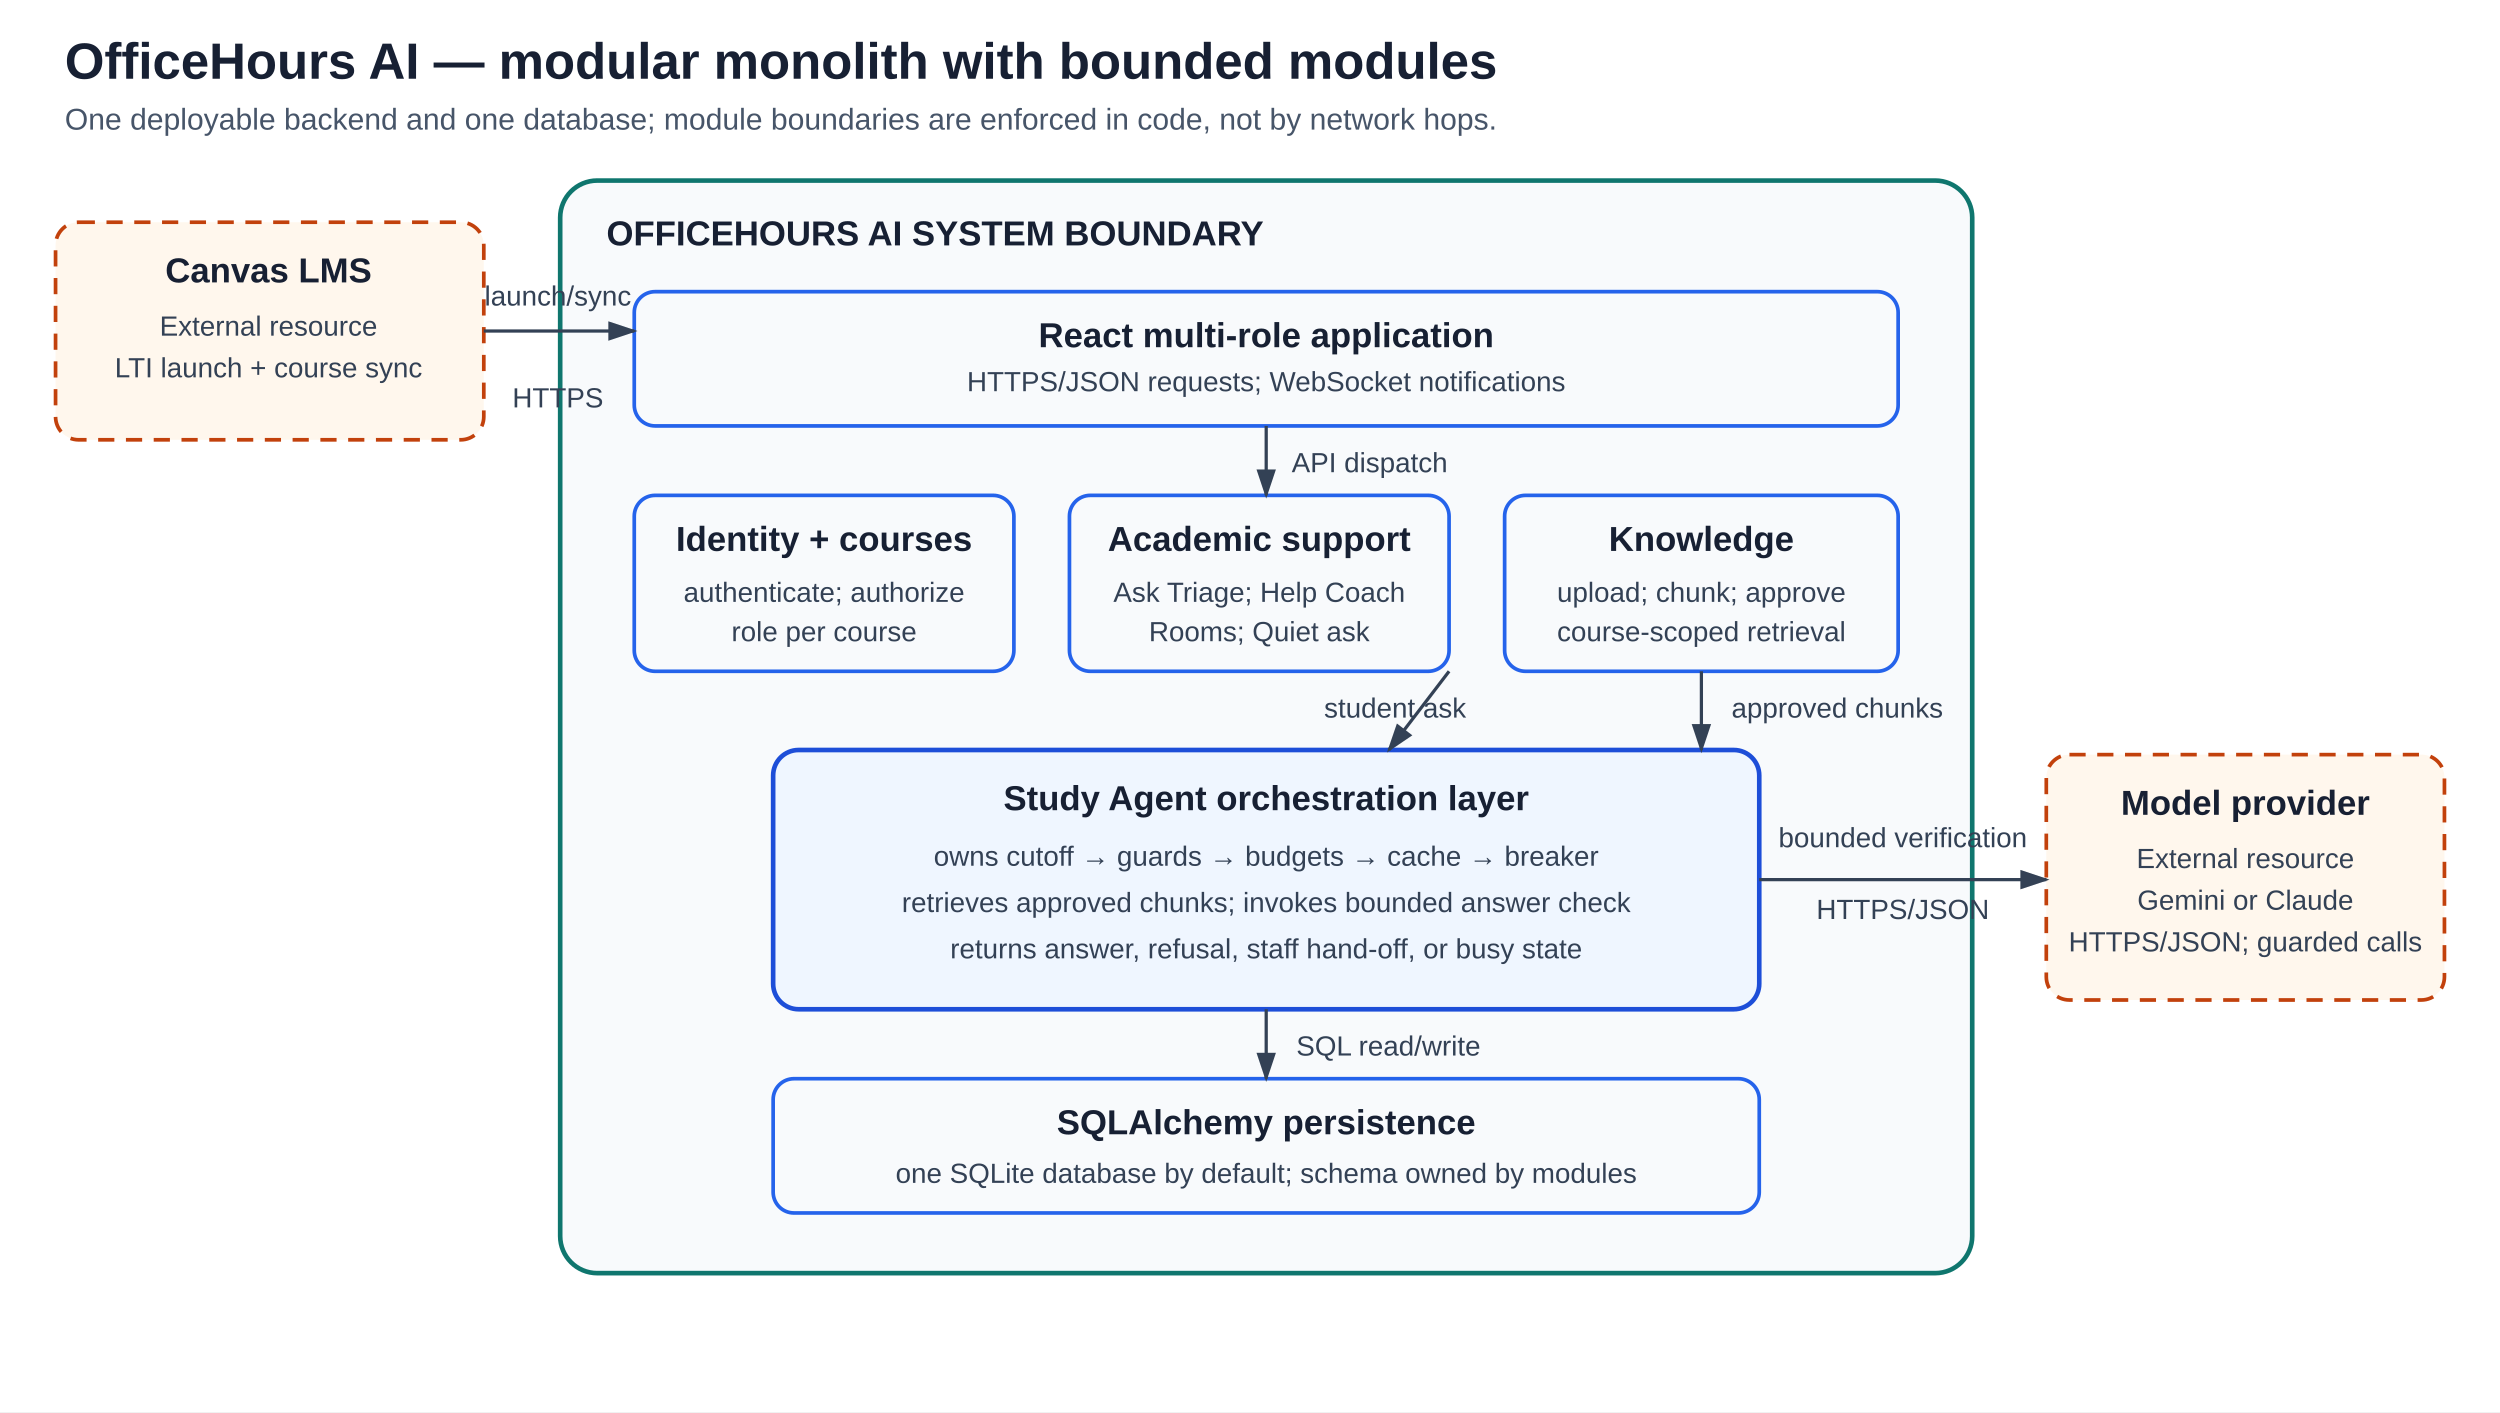
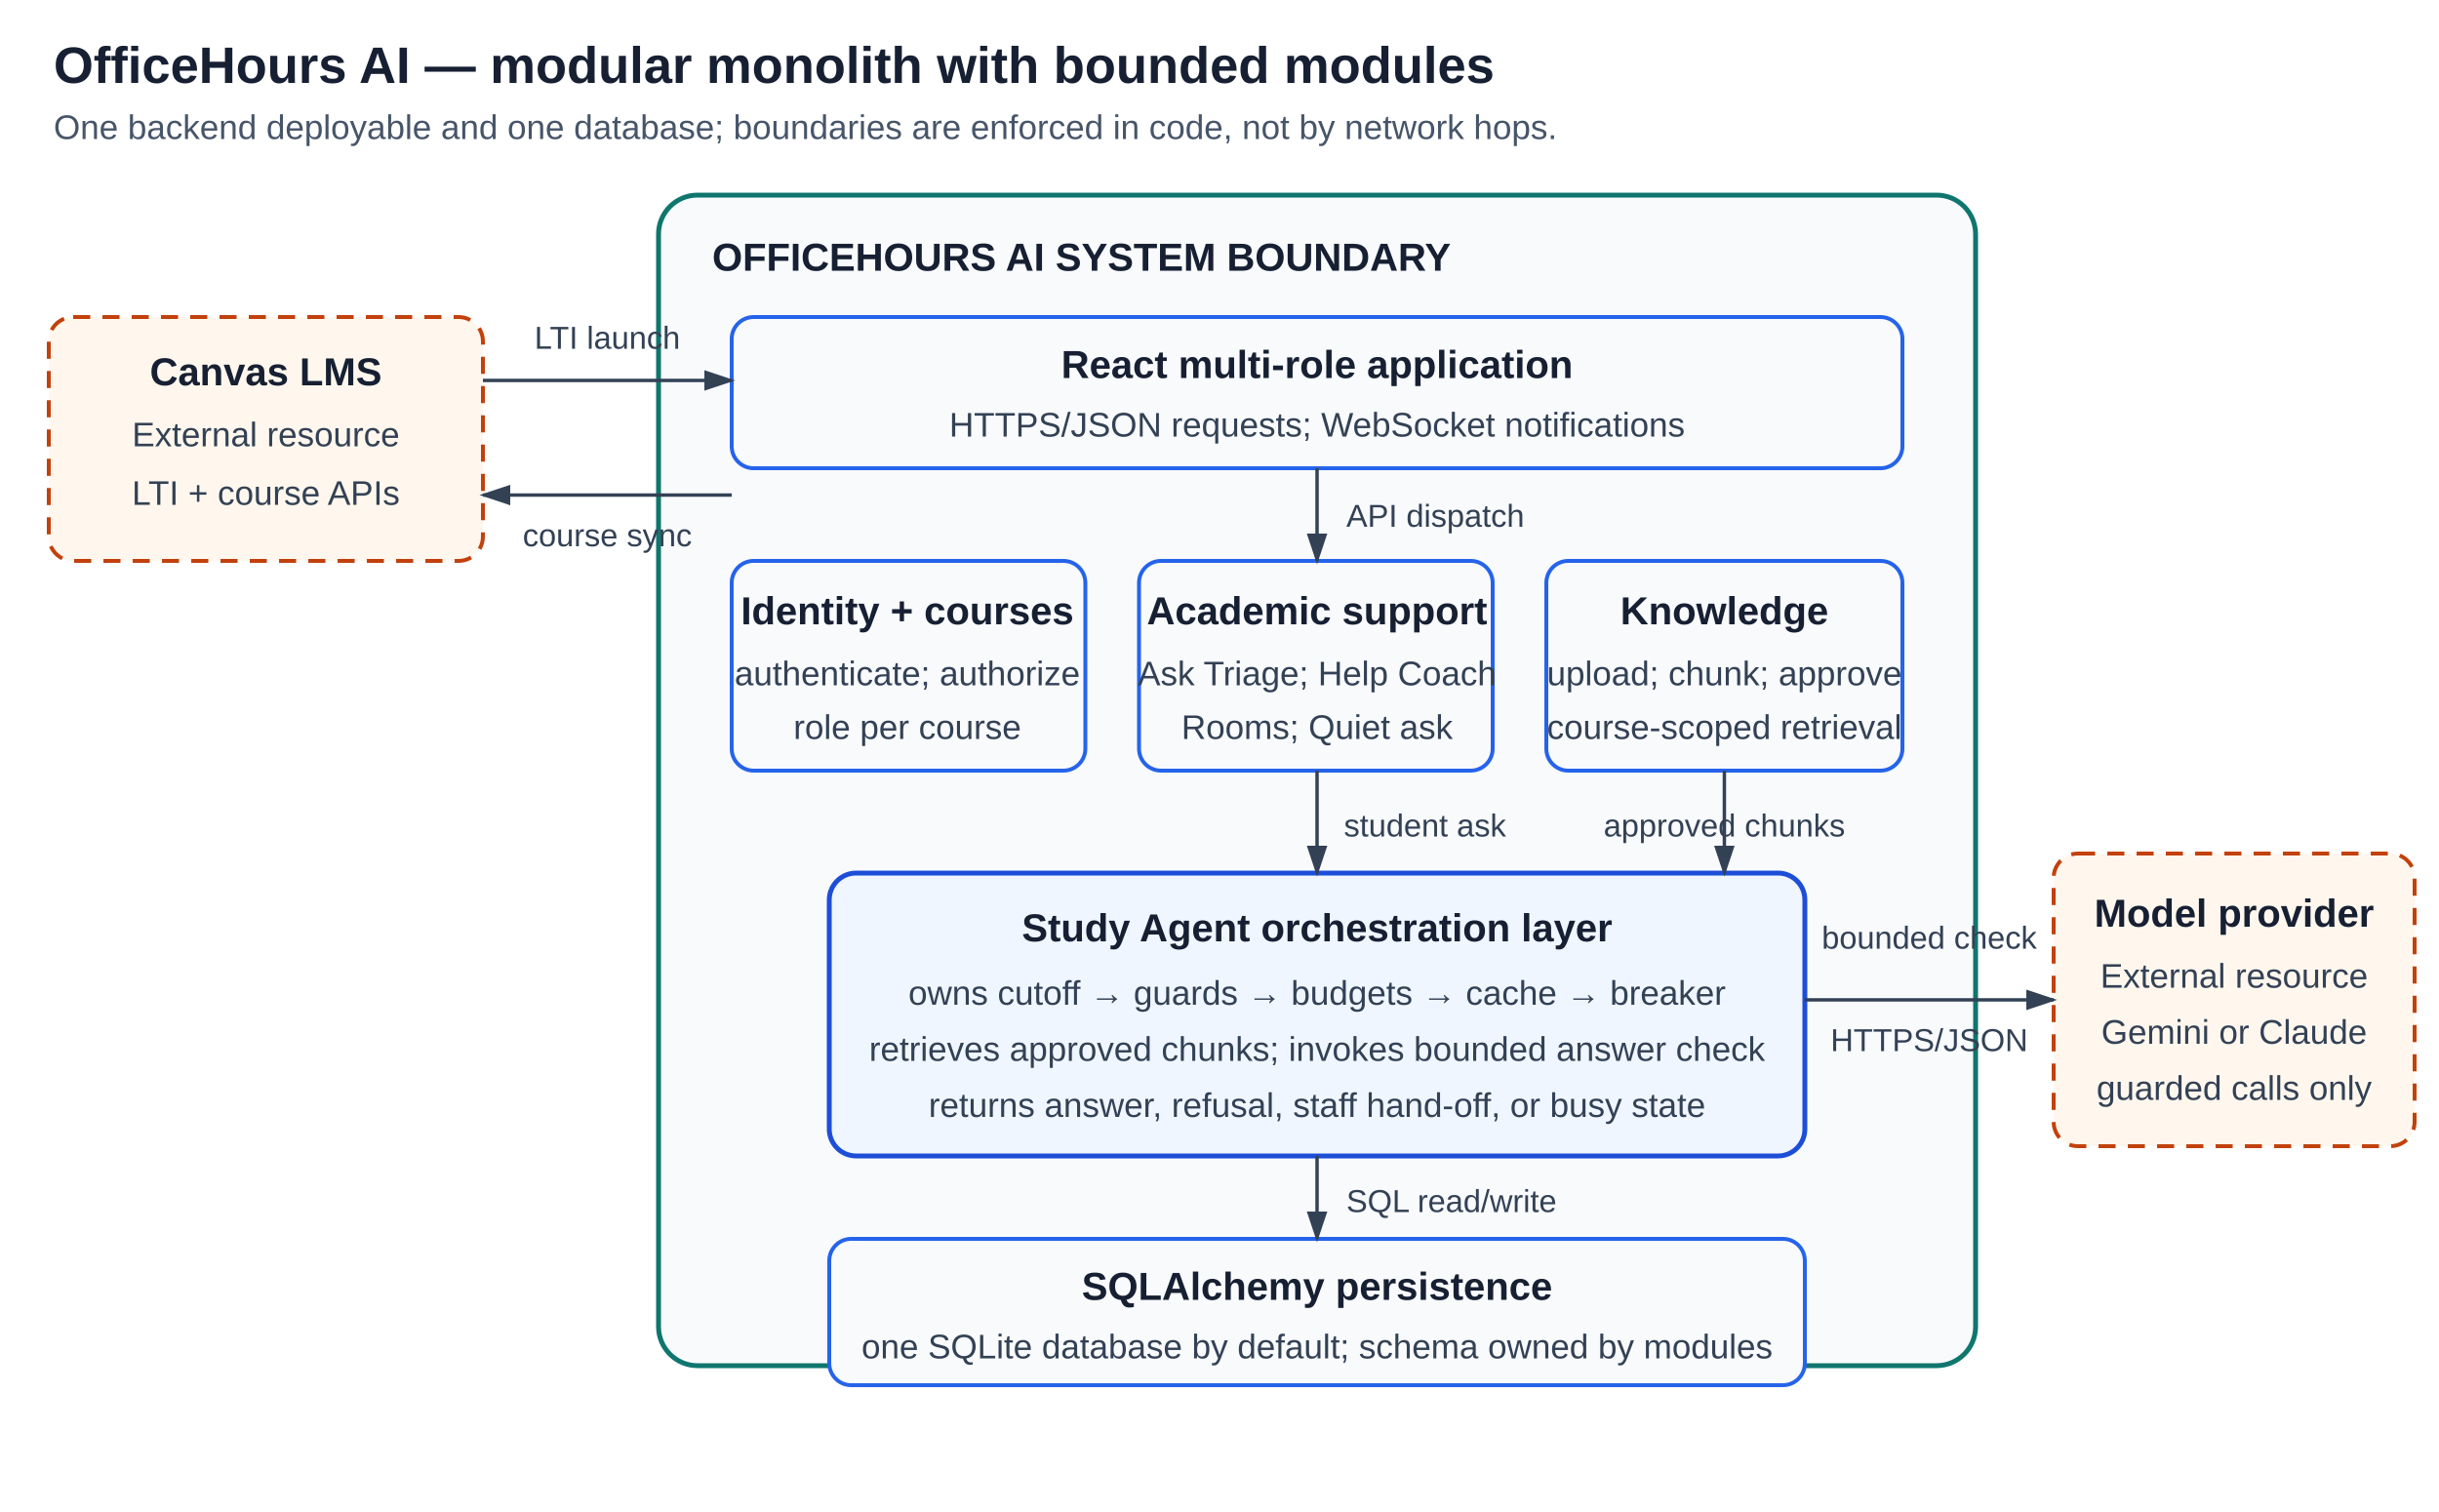
- <svg xmlns="http://www.w3.org/2000/svg" width="1080" height="610" viewBox="0 0 1080 610">
+ <svg xmlns="http://www.w3.org/2000/svg" width="1000" height="620" viewBox="0 0 1000 620">
  <defs>
    <marker id="arrow" markerWidth="10" markerHeight="10" refX="8" refY="3" orient="auto" markerUnits="strokeWidth">
      <path d="M0,0 L0,6 L9,3 z" fill="#334155" />
    </marker>
  </defs>
  <style>
  text{font-family:Arial,sans-serif;fill:#172033}
-   .title{font-size:22px;font-weight:700}
-   .subtitle{font-size:13px;fill:#475569}
-   .label{font-size:15px;font-weight:700}
-   .small{font-size:12px;fill:#334155}
+   .title{font-size:21px;font-weight:700}
+   .subtitle{font-size:14px;fill:#475569}
+   .label{font-size:16px;font-weight:700}
+   .small{font-size:14px;fill:#334155}
+   .arrowlabel{font-size:13px;fill:#334155}
  .module{fill:#f8fafc;stroke:#2563eb;stroke-width:1.6}
  .external{fill:#fff7ed;stroke:#c2410c;stroke-width:1.6;stroke-dasharray:7 5}
  .boundary{fill:#f8fafc;stroke:#0f766e;stroke-width:2}
  .orchestration{fill:#eff6ff;stroke:#1d4ed8;stroke-width:2}
  .arrow{stroke:#334155;stroke-width:1.4;fill:none;marker-end:url(#arrow)}
  .event{stroke-dasharray:6 4}
</style>
  <rect width="100%" height="100%" fill="#ffffff" />
-   <text class="title" x="28" y="34">OfficeHours AI — modular monolith with bounded modules</text>
-   <text class="subtitle" x="28" y="56">One deployable backend and one database; module boundaries are enforced in code, not by network hops.</text>
-   <rect class="external" x="24" y="96" width="185" height="94" rx="10" />
-   <text class="label" x="116" y="122" text-anchor="middle">Canvas LMS</text>
-   <text class="small" x="116" y="145" text-anchor="middle">External resource</text>
-   <text class="small" x="116" y="163" text-anchor="middle">LTI launch + course sync</text>
-   <rect class="boundary" x="242" y="78" width="610" height="472" rx="16" />
-   <text class="label" x="262" y="106">OFFICEHOURS AI SYSTEM BOUNDARY</text>
-   <rect class="module" x="274" y="126" width="546" height="58" rx="9" />
-   <text class="label" x="547" y="150" text-anchor="middle">React multi-role application</text>
-   <text class="small" x="547" y="169" text-anchor="middle">HTTPS/JSON requests; WebSocket notifications</text>
-   <rect class="module" x="274" y="214" width="164" height="76" rx="9" />
-   <text class="label" x="356" y="238" text-anchor="middle">Identity + courses</text>
-   <text class="small" x="356" y="260" text-anchor="middle">authenticate; authorize</text>
-   <text class="small" x="356" y="277" text-anchor="middle">role per course</text>
-   <rect class="module" x="462" y="214" width="164" height="76" rx="9" />
-   <text class="label" x="544" y="238" text-anchor="middle">Academic support</text>
-   <text class="small" x="544" y="260" text-anchor="middle">Ask Triage; Help Coach</text>
-   <text class="small" x="544" y="277" text-anchor="middle">Rooms; Quiet ask</text>
-   <rect class="module" x="650" y="214" width="170" height="76" rx="9" />
-   <text class="label" x="735" y="238" text-anchor="middle">Knowledge</text>
-   <text class="small" x="735" y="260" text-anchor="middle">upload; chunk; approve</text>
-   <text class="small" x="735" y="277" text-anchor="middle">course-scoped retrieval</text>
-   <rect class="orchestration" x="334" y="324" width="426" height="112" rx="11" />
-   <text class="label" x="547" y="350" text-anchor="middle">Study Agent orchestration layer</text>
-   <text class="small" x="547" y="374" text-anchor="middle">owns cutoff → guards → budgets → cache → breaker</text>
-   <text class="small" x="547" y="394" text-anchor="middle">retrieves approved chunks; invokes bounded answer check</text>
-   <text class="small" x="547" y="414" text-anchor="middle">returns answer, refusal, staff hand-off, or busy state</text>
-   <rect class="module" x="334" y="466" width="426" height="58" rx="9" />
-   <text class="label" x="547" y="490" text-anchor="middle">SQLAlchemy persistence</text>
-   <text class="small" x="547" y="511" text-anchor="middle">one SQLite database by default; schema owned by modules</text>
-   <rect class="external" x="884" y="326" width="172" height="106" rx="10" />
-   <text class="label" x="970" y="352" text-anchor="middle">Model provider</text>
-   <text class="small" x="970" y="375" text-anchor="middle">External resource</text>
-   <text class="small" x="970" y="393" text-anchor="middle">Gemini or Claude</text>
-   <text class="small" x="970" y="411" text-anchor="middle">HTTPS/JSON; guarded calls</text>
-   <path class="arrow" d="M209 143 H274" />
-   <text class="small" x="241" y="132" text-anchor="middle">launch/sync</text>
-   <text class="small" x="241" y="176" text-anchor="middle">HTTPS</text>
-   <path class="arrow" d="M547 184 V214" />
-   <text class="small" x="558" y="204">API dispatch</text>
-   <path class="arrow" d="M735 290 V324" />
-   <text class="small" x="748" y="310">approved chunks</text>
-   <path class="arrow" d="M626 290 L600 324" />
-   <text class="small" x="572" y="310">student ask</text>
-   <path class="arrow" d="M547 436 V466" />
-   <text class="small" x="560" y="456">SQL read/write</text>
-   <path class="arrow" d="M760 380 H884" />
-   <text class="small" x="822" y="366" text-anchor="middle">bounded verification</text>
-   <text class="small" x="822" y="397" text-anchor="middle">HTTPS/JSON</text>
+   <text class="title" x="22" y="34">OfficeHours AI — modular monolith with bounded modules</text>
+   <text class="subtitle" x="22" y="57">One backend deployable and one database; boundaries are enforced in code, not by network hops.</text>
+   <rect class="external" x="20" y="130" width="178" height="100" rx="10" />
+   <text class="label" x="109" y="158" text-anchor="middle">Canvas LMS</text>
+   <text class="small" x="109" y="183" text-anchor="middle">External resource</text>
+   <text class="small" x="109" y="207" text-anchor="middle">LTI + course APIs</text>
+   <rect class="boundary" x="270" y="80" width="540" height="480" rx="16" />
+   <text class="label" x="292" y="111">OFFICEHOURS AI SYSTEM BOUNDARY</text>
+   <rect class="module" x="300" y="130" width="480" height="62" rx="9" />
+   <text class="label" x="540" y="155" text-anchor="middle">React multi-role application</text>
+   <text class="small" x="540" y="179" text-anchor="middle">HTTPS/JSON requests; WebSocket notifications</text>
+   <rect class="module" x="300" y="230" width="145" height="86" rx="9" />
+   <text class="label" x="372" y="256" text-anchor="middle">Identity + courses</text>
+   <text class="small" x="372" y="281" text-anchor="middle">authenticate; authorize</text>
+   <text class="small" x="372" y="303" text-anchor="middle">role per course</text>
+   <rect class="module" x="467" y="230" width="145" height="86" rx="9" />
+   <text class="label" x="540" y="256" text-anchor="middle">Academic support</text>
+   <text class="small" x="540" y="281" text-anchor="middle">Ask Triage; Help Coach</text>
+   <text class="small" x="540" y="303" text-anchor="middle">Rooms; Quiet ask</text>
+   <rect class="module" x="634" y="230" width="146" height="86" rx="9" />
+   <text class="label" x="707" y="256" text-anchor="middle">Knowledge</text>
+   <text class="small" x="707" y="281" text-anchor="middle">upload; chunk; approve</text>
+   <text class="small" x="707" y="303" text-anchor="middle">course-scoped retrieval</text>
+   <rect class="orchestration" x="340" y="358" width="400" height="116" rx="11" />
+   <text class="label" x="540" y="386" text-anchor="middle">Study Agent orchestration layer</text>
+   <text class="small" x="540" y="412" text-anchor="middle">owns cutoff → guards → budgets → cache → breaker</text>
+   <text class="small" x="540" y="435" text-anchor="middle">retrieves approved chunks; invokes bounded answer check</text>
+   <text class="small" x="540" y="458" text-anchor="middle">returns answer, refusal, staff hand-off, or busy state</text>
+   <rect class="module" x="340" y="508" width="400" height="60" rx="9" />
+   <text class="label" x="540" y="533" text-anchor="middle">SQLAlchemy persistence</text>
+   <text class="small" x="540" y="557" text-anchor="middle">one SQLite database by default; schema owned by modules</text>
+   <rect class="external" x="842" y="350" width="148" height="120" rx="10" />
+   <text class="label" x="916" y="380" text-anchor="middle">Model provider</text>
+   <text class="small" x="916" y="405" text-anchor="middle">External resource</text>
+   <text class="small" x="916" y="428" text-anchor="middle">Gemini or Claude</text>
+   <text class="small" x="916" y="451" text-anchor="middle">guarded calls only</text>
+   <path class="arrow" d="M198 156 H300" />
+   <text class="arrowlabel" x="249" y="143" text-anchor="middle">LTI launch</text>
+   <path class="arrow" d="M300 203 H198" />
+   <text class="arrowlabel" x="249" y="224" text-anchor="middle">course sync</text>
+   <path class="arrow" d="M540 192 V230" />
+   <text class="arrowlabel" x="552" y="216">API dispatch</text>
+   <path class="arrow" d="M707 316 V358" />
+   <text class="arrowlabel" x="707" y="343" text-anchor="middle">approved chunks</text>
+   <path class="arrow" d="M540 316 V358" />
+   <text class="arrowlabel" x="551" y="343">student ask</text>
+   <path class="arrow" d="M540 474 V508" />
+   <text class="arrowlabel" x="552" y="497">SQL read/write</text>
+   <path class="arrow" d="M740 410 H842" />
+   <text class="arrowlabel" x="791" y="389" text-anchor="middle">bounded check</text>
+   <text class="arrowlabel" x="791" y="431" text-anchor="middle">HTTPS/JSON</text>
</svg>
